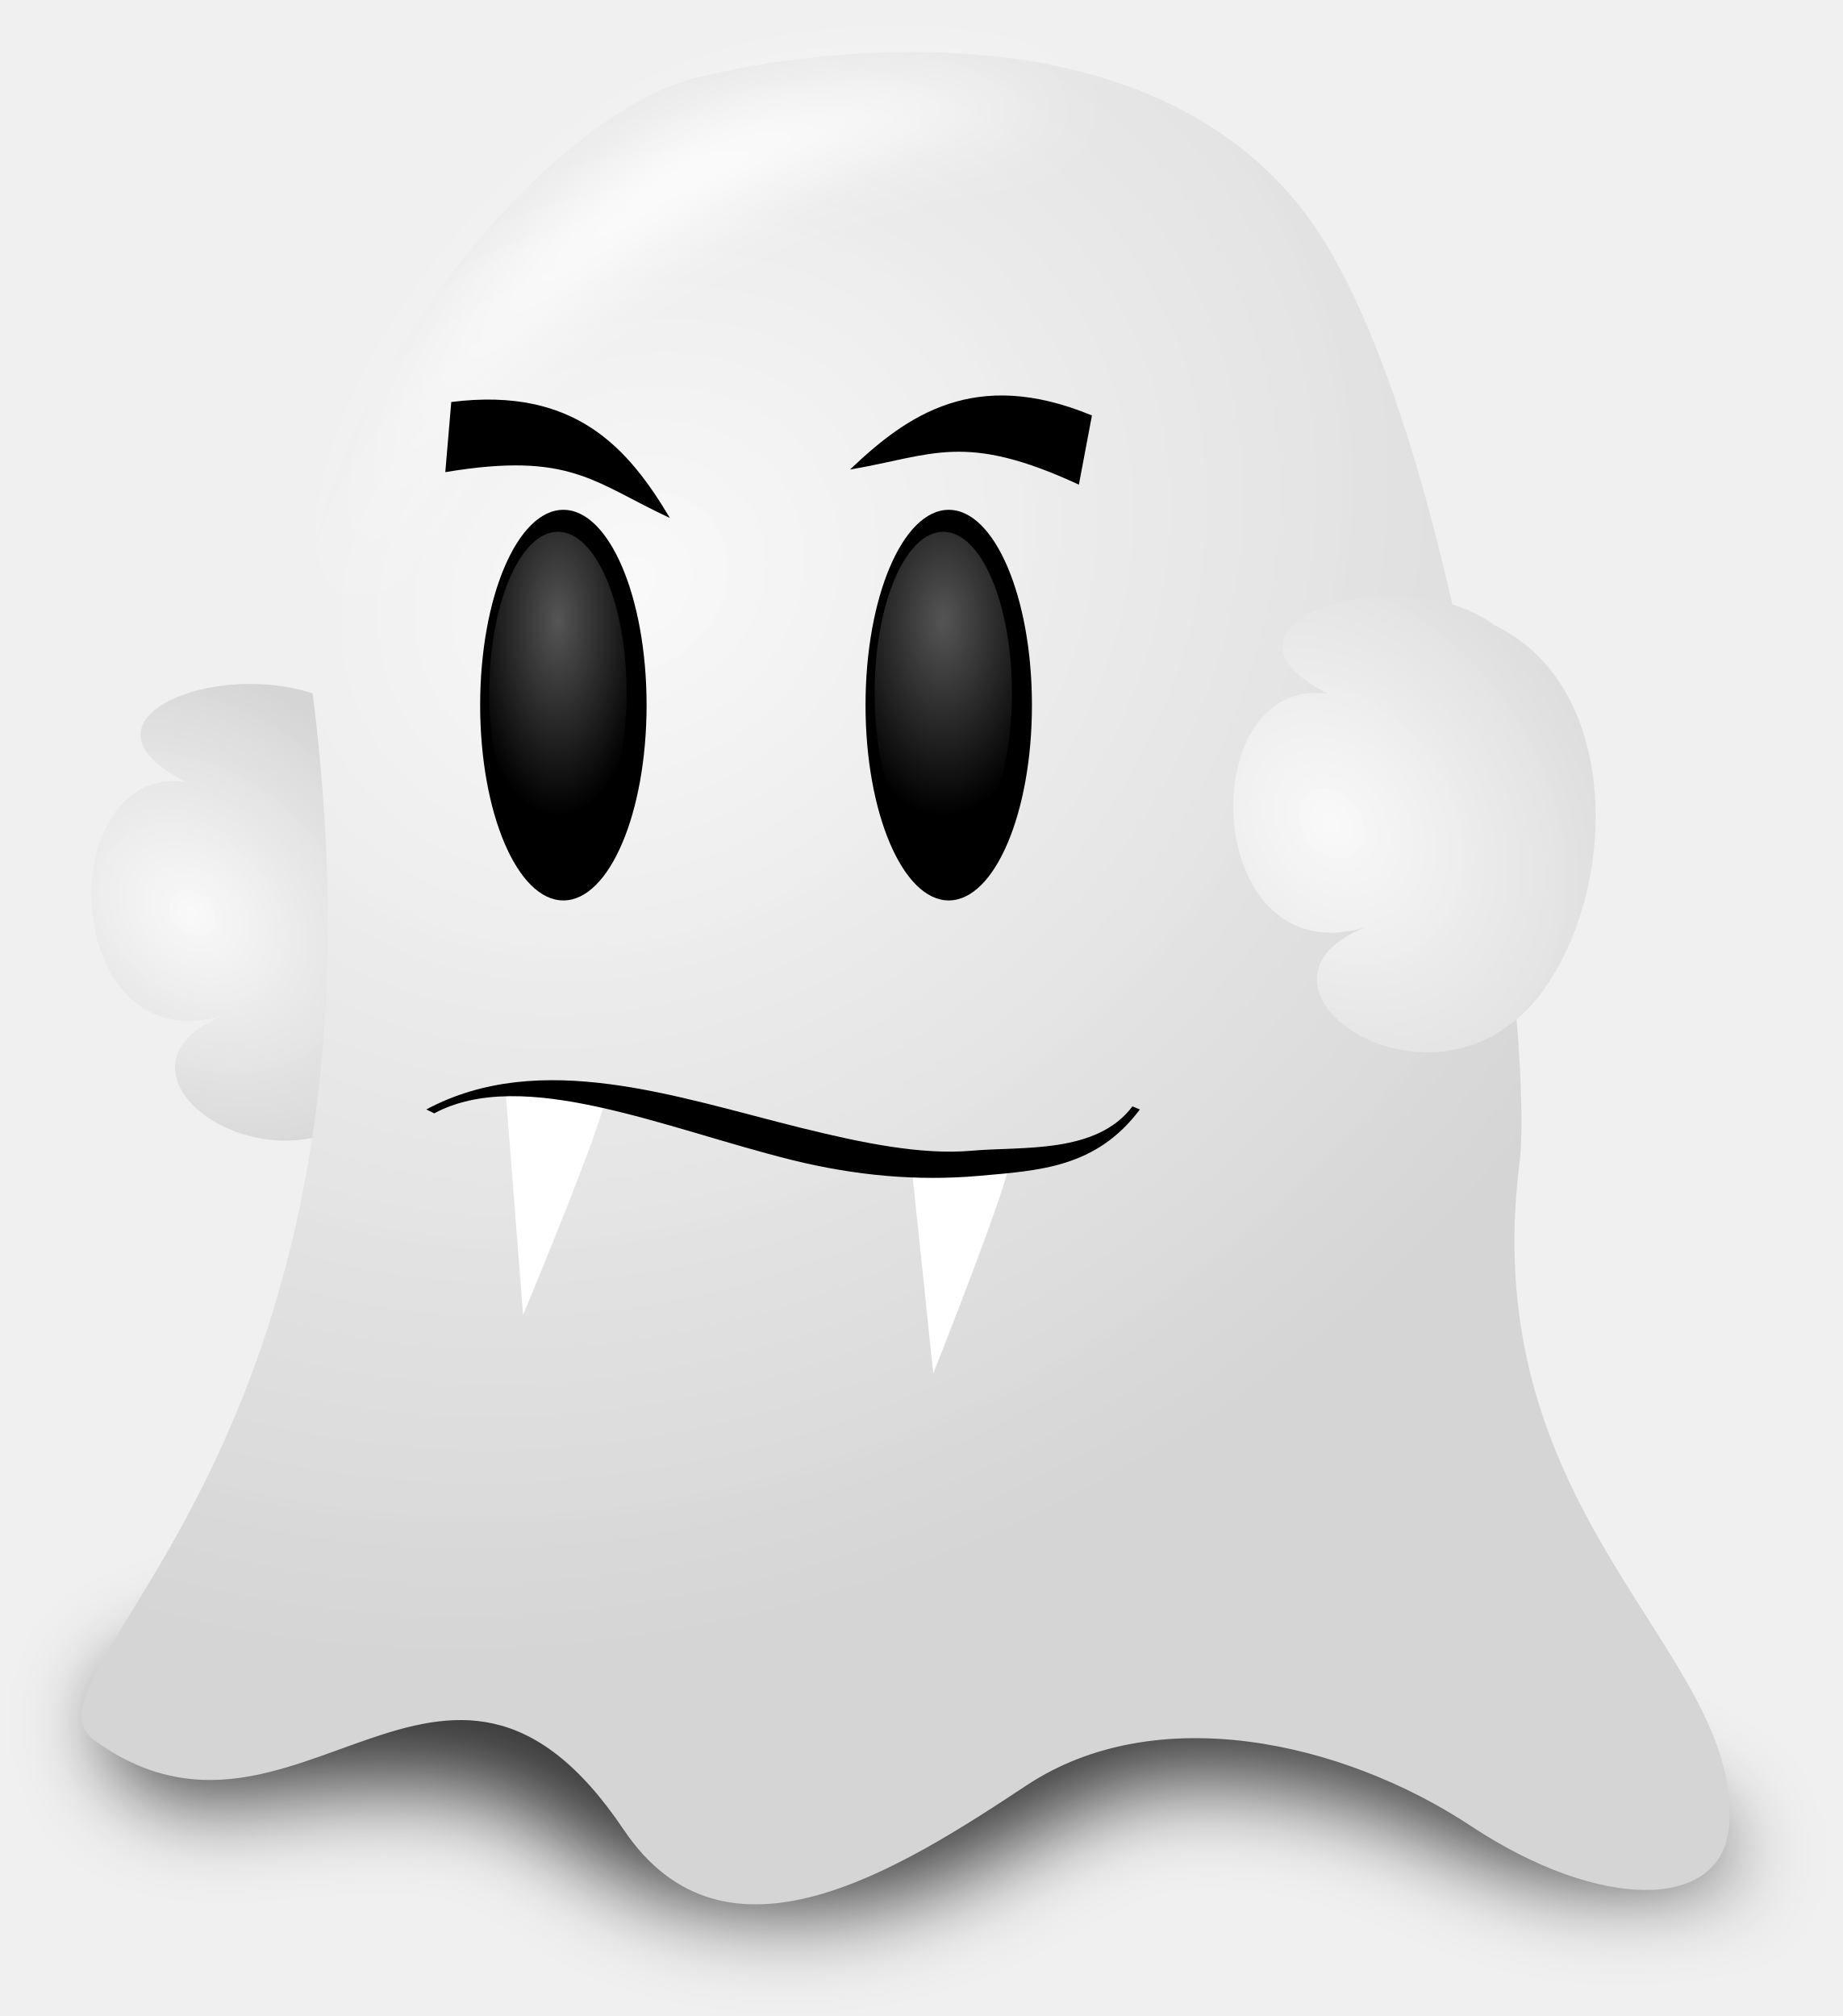
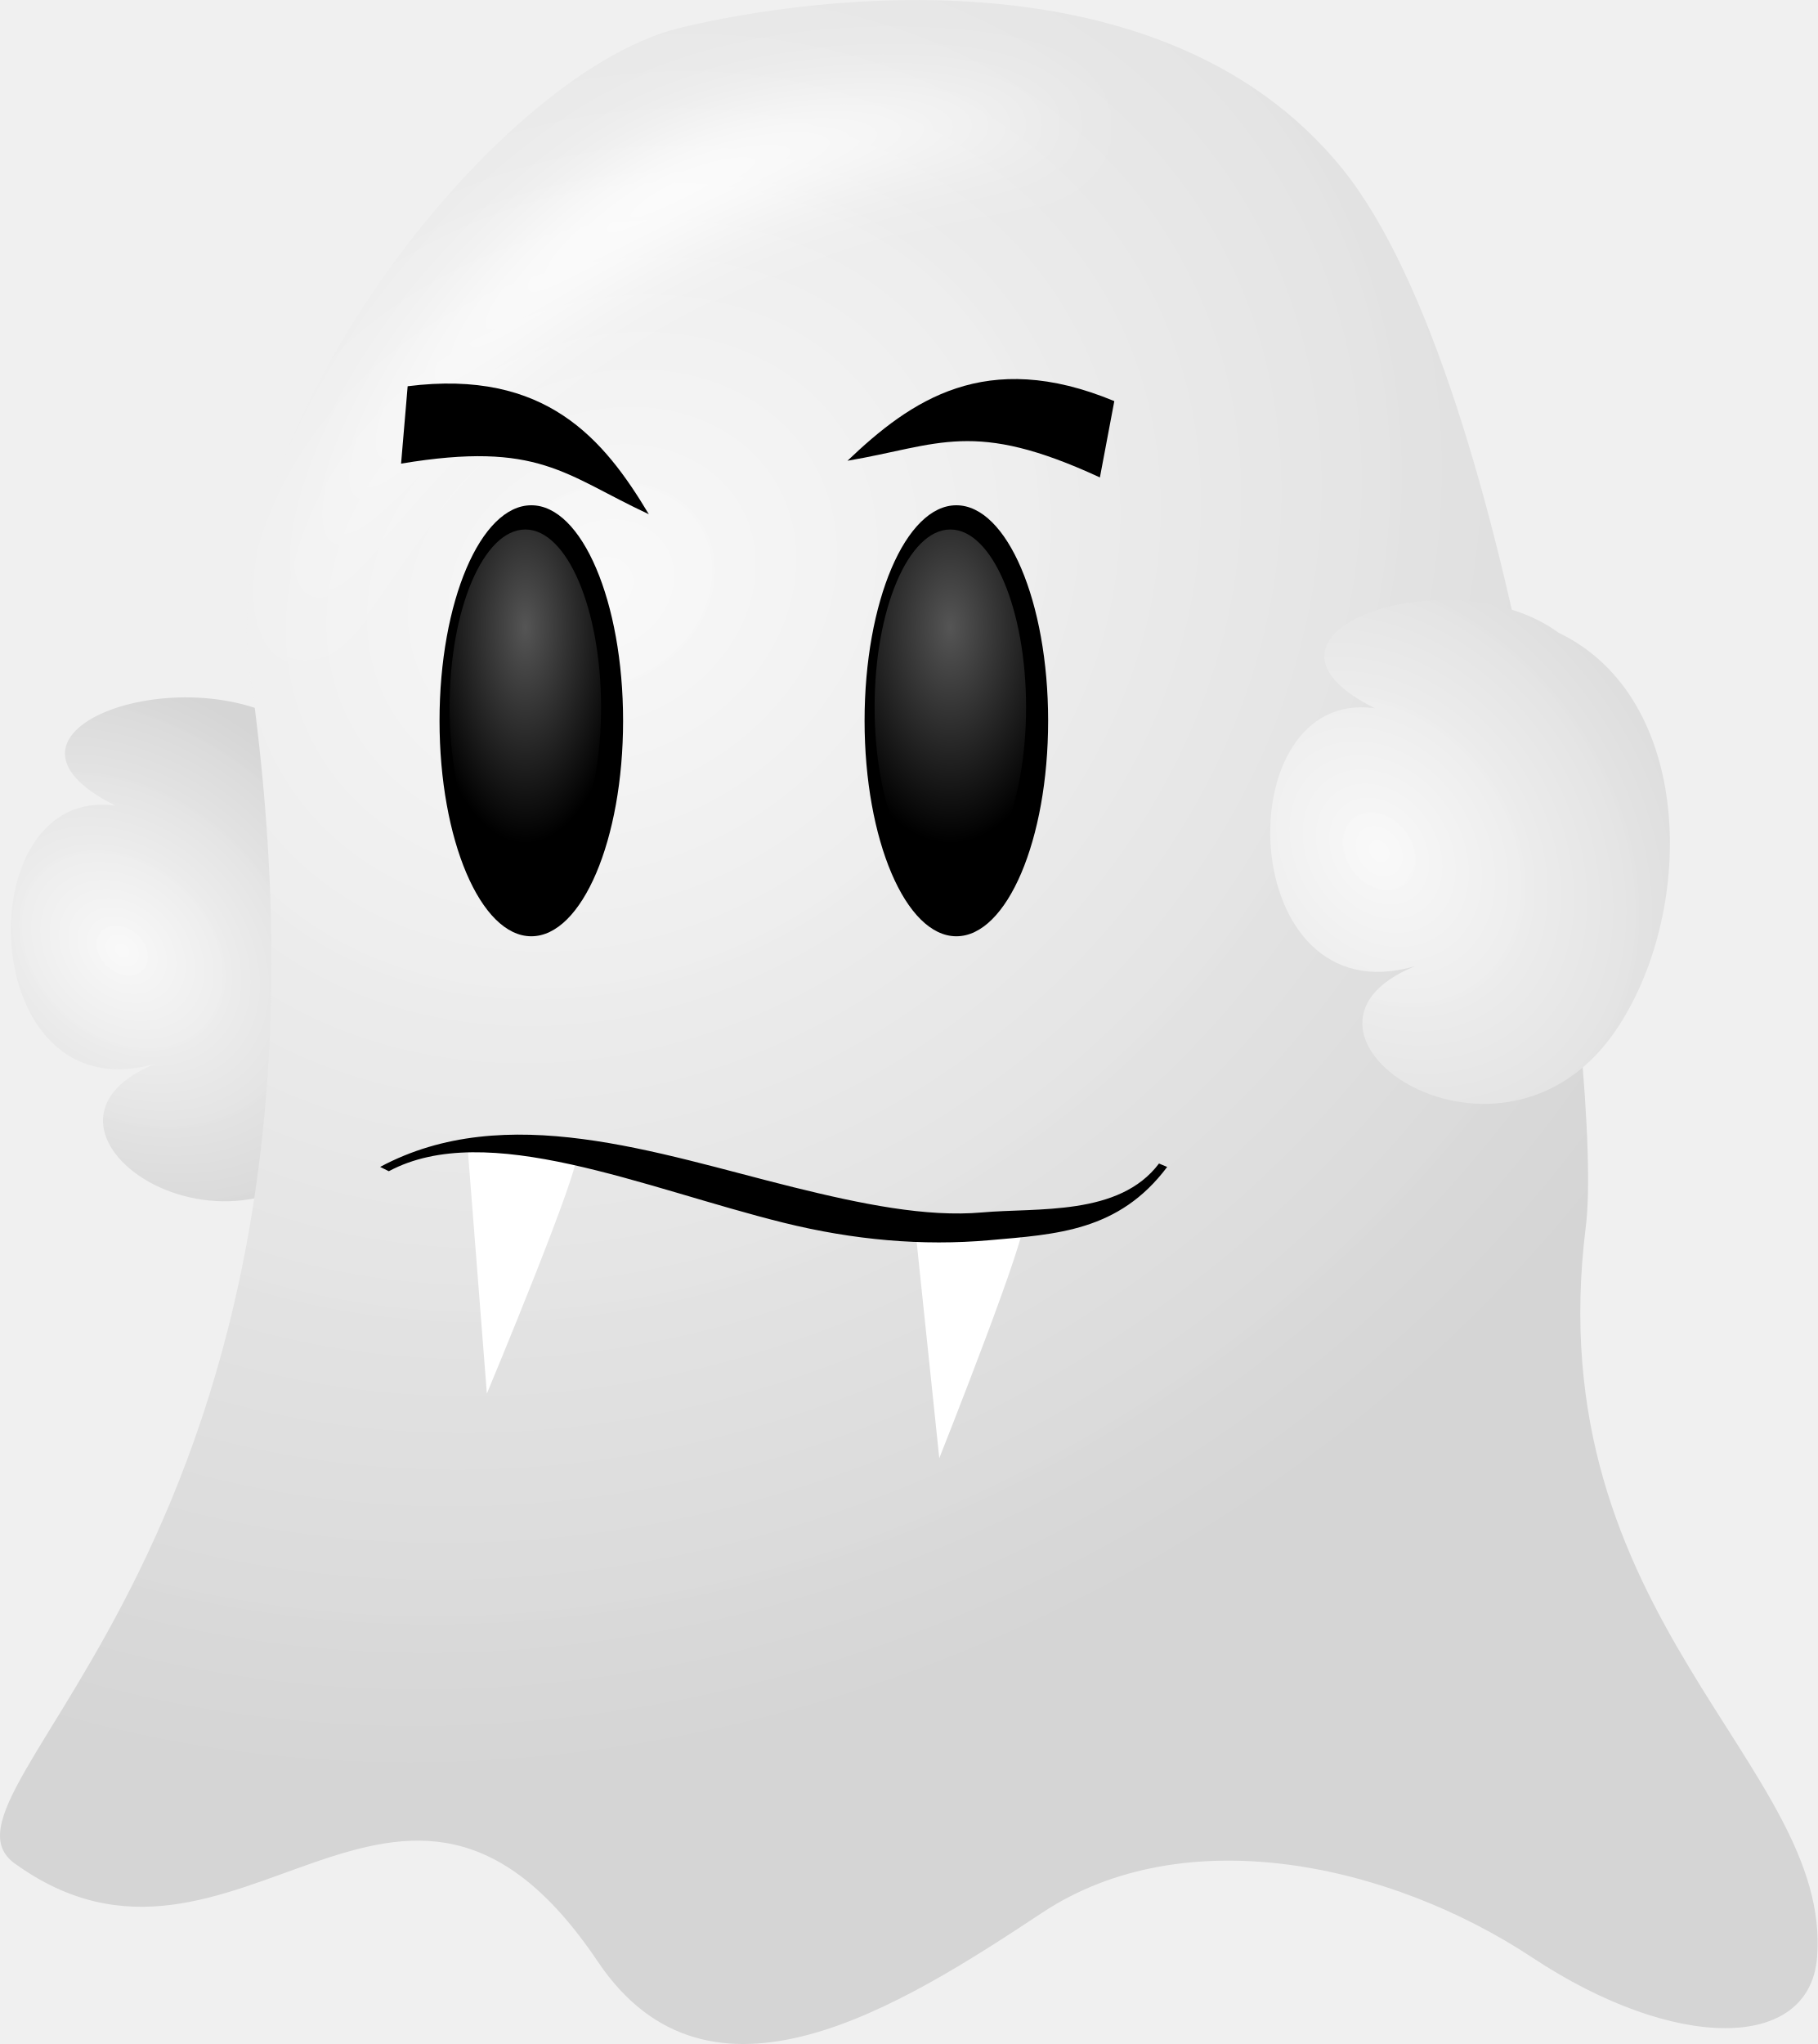
- <svg xmlns="http://www.w3.org/2000/svg" xmlns:xlink="http://www.w3.org/1999/xlink" width="57.393mm" height="62.811mm" version="1.1" viewBox="0 0 57.393 62.811">
+ <svg xmlns="http://www.w3.org/2000/svg" xmlns:xlink="http://www.w3.org/1999/xlink" width="51.334mm" height="57.715mm" version="1.1" viewBox="0 0 51.334 57.715">
  <defs>
    <filter id="i" x="-.124" y="-.171" width="1.248" height="1.341">
      <feGaussianBlur stdDeviation=".755" />
-     </filter>
-     <filter id="l" x="-.06" y="-.338" width="1.121" height="1.677">
-       <feGaussianBlur stdDeviation=".84" />
    </filter>
    <filter id="k" x="-.212" y="-.16" width="1.424" height="1.32" />
    <filter id="j" x="-.212" y="-.16" width="1.424" height="1.32" />
    <filter id="c" x="-.107" y="-.046" width="1.214" height="1.092" />
    <linearGradient id="b">
      <stop stop-color="#555" offset="0" />
      <stop offset="1" />
    </linearGradient>
    <linearGradient id="a">
      <stop stop-color="#f9f9f9" stop-opacity=".985" offset="0" />
      <stop stop-color="#d5d5d5" offset="1" />
    </linearGradient>
-     <radialGradient id="h" cx="19.253" cy="1019.9" r="18.408" gradientTransform="matrix(.92247 1.4773 -1.7626 1.0834 1858.6 -1023.6)" gradientUnits="userSpaceOnUse" xlink:href="#a" />
-     <radialGradient id="g" cx="24.035" cy="17.538" r="1.533" gradientTransform="matrix(-2.4057e-6 3.977 -1.8725 -3.4078e-6 109.37 15.397)" gradientUnits="userSpaceOnUse" xlink:href="#b" />
-     <radialGradient id="f" cx="24.035" cy="17.538" r="1.533" gradientTransform="matrix(-2.2404e-7 3.977 -2.2408 -3.4078e-6 127.83 15.397)" gradientUnits="userSpaceOnUse" xlink:href="#b" />
-     <radialGradient id="e" cx="9.304" cy="1025.5" r="3.674" gradientTransform="matrix(1.8673 1.7076 -1.3228 1.4239 1404.3 -1356)" gradientUnits="userSpaceOnUse" xlink:href="#a" />
-     <radialGradient id="d" cx="9.304" cy="1025.5" r="3.674" gradientTransform="matrix(2.2053 3.0149 -2.3835 1.7161 2524.4 -1670.6)" gradientUnits="userSpaceOnUse" xlink:href="#a" />
+     <radialGradient id="h" cx="19.253" cy="1019.9" r="18.408" gradientTransform="matrix(.92247 1.4773 -1.7626 1.0834 1842.5 -1033.7)" gradientUnits="userSpaceOnUse" xlink:href="#a" />
+     <radialGradient id="g" cx="24.035" cy="17.538" r="1.533" gradientTransform="matrix(-2.4057e-6 3.977 -1.8725 -3.4078e-6 93.252 5.2953)" gradientUnits="userSpaceOnUse" xlink:href="#b" />
+     <radialGradient id="f" cx="24.035" cy="17.538" r="1.533" gradientTransform="matrix(-2.2404e-7 3.977 -2.2408 -3.4078e-6 111.71 5.2953)" gradientUnits="userSpaceOnUse" xlink:href="#b" />
+     <radialGradient id="e" cx="9.304" cy="1025.5" r="3.674" gradientTransform="matrix(1.8673 1.7076 -1.3228 1.4239 1388.2 -1366.1)" gradientUnits="userSpaceOnUse" xlink:href="#a" />
+     <radialGradient id="d" cx="9.304" cy="1025.5" r="3.674" gradientTransform="matrix(2.2053 3.0149 -2.3835 1.7161 2508.3 -1680.7)" gradientUnits="userSpaceOnUse" xlink:href="#a" />
  </defs>
-   <g transform="translate(-59.15 -91.651)">
-     <path d="m70.154 113.89c-3.049-2.24-9.485 0-5.194 2.128-4.239-0.61-3.977 8.771 1.129 7.282-4.558 1.857 2.521 6.694 5.759 1.68 2.168-3.344 2.108-9.259-1.694-11.091z" style="fill:url(#e);stroke-width:.265" />
-     <path transform="matrix(1.5361 0 0 1.6817 50.281 75.906)" d="m40.87 43.934c-5.293 1.032-5.515-1.596-10.88-1.624-3.262-0.017-4.403 2.957-9.665 2.29-2.575-0.326-3.364-1.855-5.116-2.074-4.088-0.513-5.947 1.179-7.343-1.056-0.96-1.537 7.394-2.731 16.061-2.731s18.93 5.23 16.943 5.196z" style="fill-opacity:.769;fill-rule:evenodd;filter:url(#l);stroke-width:.173" />
-     <path d="m62.114 145.89c-2.867-2.072 10.007-8.9 6.697-33.222-1.339-6.644 6.697-17.275 12.054-18.604 2.599-0.645 13.394-2.658 18.752 3.986 4.879 6.05 7.363 25.888 6.864 29.843-1.395 11.074 6.976 15.226 6.529 20.653-0.218 2.649-4.018 2.658-8.036 0-4.018-2.658-9.822-3.931-13.84-1.274-4.018 2.658-9.404 6.075-12.557 1.384-5.581-8.305-10.228 1.738-16.463-2.768z" style="fill:url(#h);stroke-width:.265" />
-     <path d="m74.901 125.68 0.543 6.938s2.784-6.668 2.512-6.736c-0.272-0.067-2.784-0.202-3.055-0.202z" style="fill:#fff;stroke-width:.265" />
-     <path d="m79.291 113.62c0 3.361-1.161 6.085-2.592 6.085s-2.592-2.724-2.592-6.085 1.161-6.085 2.592-6.085 2.592 2.724 2.592 6.085z" style="fill-rule:evenodd;stroke-width:.291" />
-     <path d="m78.669 113.24c0 2.773-0.958 5.021-2.139 5.021s-2.139-2.248-2.139-5.021 0.958-5.021 2.139-5.021 2.139 2.248 2.139 5.021z" style="fill-rule:evenodd;fill:url(#g);stroke-width:.24" />
-     <path d="m91.295 113.62c0 3.361-1.161 6.085-2.592 6.085s-2.592-2.724-2.592-6.085 1.161-6.085 2.592-6.085 2.592 2.724 2.592 6.085z" style="fill-rule:evenodd;stroke-width:.291" />
-     <path d="m90.672 113.24c0 2.773-0.958 5.021-2.139 5.021s-2.139-2.248-2.139-5.021 0.958-5.021 2.139-5.021 2.139 2.248 2.139 5.021z" style="fill-rule:evenodd;fill:url(#f);stroke-width:.24" />
-     <path transform="matrix(1.5361 0 0 1.5241 50.733 -1446.5)" d="m17.421 1020.7c-1.299 0.271-1.33 1.387-1.833 2.188 0 0 0.034-3.34 1.833-2.188z" style="fill-opacity:.862;fill:#fff;filter:url(#k);stroke-width:.173" />
-     <path transform="matrix(1.5361 0 0 1.5241 50.733 -1446.5)" d="m25.213 1020.7c-1.299 0.271-1.33 1.387-1.833 2.188 0 0 0.034-3.34 1.833-2.188z" style="fill-opacity:.862;fill:#fff;filter:url(#j);stroke-width:.173" />
-     <path transform="matrix(1.5361 0 0 1.5241 50.733 84.319)" d="m12.64 17.241c-0.067-1.198 1.199-6.106 5.834-9.281 2.384-1.633 6.359-1.605 8.75-0.795-5.665 0.141-13.389 4.042-14.584 10.076z" style="fill:#fff;filter:url(#i);stroke-width:.173" />
-     <path d="m85.628 106.28c1.784-1.701 3.901-3.192 7.536-1.684l-0.407 2.155c-3.581-1.656-4.528-0.913-7.128-0.471z" style="stroke-width:.265" />
-     <path d="m80.018 107.79c-1.264-2.111-2.904-4.108-6.811-3.614l-0.186 2.185c3.896-0.65 4.61 0.317 6.997 1.429z" style="stroke-width:.265" />
-     <path d="m87.52 127.75 0.701 6.692s2.636-6.631 2.361-6.681c-0.275-0.05-2.791-0.027-3.062-0.015z" style="fill:#fff;stroke-width:.265" />
-     <path d="m94.427 126.12c-1.122 1.495-3.433 1.243-5.003 1.383-1.569 0.139-3.401-0.237-5.329-0.714-3.856-0.955-8.109-2.475-11.665-0.572l0.245 0.122c2.765-1.481 7.208 0.478 11.152 1.455 1.972 0.488 3.915 0.661 5.809 0.493 1.894-0.168 3.654-0.248 5.021-2.069l-0.23-0.096z" style="stroke-width:.265" />
-     <path d="m105.72 111.14c-3.049-2.24-9.485 0-5.194 2.128-4.239-0.61-3.977 8.771 1.129 7.282-4.558 1.857 2.521 6.694 5.759 1.68 2.168-3.344 2.108-9.259-1.694-11.091z" style="fill:url(#d);stroke-width:.265" />
-     <path transform="matrix(1.5361 0 0 1.5241 50.733 -1446.5)" d="m34.375 1021.8c-1.84-0.259-2.585 0.4-2.531 1.156 0.605-0.528 1.511-0.877 2.531-1.156zm-2.156 1.875c-2.438 0.219-1.156 3.594-1.156 3.594-0.275-2.189 0.458-3.021 1.156-3.594zm1 4.75c-1.688 0.688-0.219 1.812-0.219 1.812-0.505-1.015-0.061-1.341 0.219-1.812z" style="fill-opacity:.991;fill:#fff;filter:url(#c);stroke-width:.173" />
-     <path transform="matrix(1.5361 0 0 1.5241 50.733 -1446.5)" d="m11.22 1023.5c-1.84-0.259-2.585 0.4-2.531 1.156 0.605-0.528 1.511-0.877 2.531-1.156zm-2.156 1.875c-2.438 0.219-1.156 3.594-1.156 3.594-0.275-2.189 0.458-3.021 1.156-3.594zm1 4.75c-1.688 0.688-0.219 1.812-0.219 1.812-0.505-1.015-0.061-1.341 0.219-1.812z" style="fill-opacity:.991;fill:#fff;filter:url(#c);stroke-width:.173" />
+   <g transform="translate(-45.576 -83.168)">
+     <path d="m54.036 103.79c-3.049-2.24-9.485 0-5.194 2.128-4.239-0.61-3.977 8.771 1.129 7.282-4.558 1.857 2.521 6.694 5.759 1.68 2.168-3.344 2.108-9.259-1.694-11.091z" style="fill:url(#e);stroke-width:.265" />
+     <path d="m45.996 135.79c-2.867-2.072 10.007-8.9 6.697-33.222-1.339-6.644 6.697-17.275 12.054-18.604 2.599-0.645 13.394-2.658 18.752 3.986 4.879 6.05 7.363 25.888 6.864 29.843-1.395 11.074 6.976 15.226 6.529 20.653-0.218 2.649-4.018 2.658-8.036 0s-9.822-3.931-13.84-1.274-9.404 6.075-12.557 1.384c-5.581-8.305-10.228 1.738-16.463-2.768z" style="fill:url(#h);stroke-width:.265" />
+     <path d="m58.783 115.58 0.543 6.938s2.784-6.668 2.512-6.736c-0.272-0.067-2.784-0.202-3.055-0.202z" style="fill:#fff;stroke-width:.265" />
+     <path d="m63.173 103.52c0 3.361-1.161 6.085-2.592 6.085s-2.592-2.724-2.592-6.085c0-3.361 1.161-6.085 2.592-6.085s2.592 2.724 2.592 6.085z" style="fill-rule:evenodd;stroke-width:.291" />
+     <path d="m62.551 103.14c0 2.773-0.958 5.021-2.139 5.021s-2.139-2.248-2.139-5.021c0-2.773 0.958-5.021 2.139-5.021s2.139 2.248 2.139 5.021z" style="fill-rule:evenodd;fill:url(#g);stroke-width:.24" />
+     <path d="m75.177 103.52c0 3.361-1.161 6.085-2.592 6.085s-2.592-2.724-2.592-6.085c0-3.361 1.161-6.085 2.592-6.085s2.592 2.724 2.592 6.085z" style="fill-rule:evenodd;stroke-width:.291" />
+     <path d="m74.554 103.14c0 2.773-0.958 5.021-2.139 5.021s-2.139-2.248-2.139-5.021c0-2.773 0.958-5.021 2.139-5.021s2.139 2.248 2.139 5.021z" style="fill-rule:evenodd;fill:url(#f);stroke-width:.24" />
+     <path transform="matrix(1.5361 0 0 1.5241 34.615 -1456.6)" d="m17.421 1020.7c-1.299 0.271-1.33 1.387-1.833 2.188 0 0 0.034-3.34 1.833-2.188z" style="fill-opacity:.862;fill:#fff;filter:url(#k);stroke-width:.173" />
+     <path transform="matrix(1.5361 0 0 1.5241 34.615 -1456.6)" d="m25.213 1020.7c-1.299 0.271-1.33 1.387-1.833 2.188 0 0 0.034-3.34 1.833-2.188z" style="fill-opacity:.862;fill:#fff;filter:url(#j);stroke-width:.173" />
+     <path transform="matrix(1.5361 0 0 1.5241 34.481 75.955)" d="m12.64 17.241c-0.067-1.198 1.199-6.106 5.834-9.281 2.384-1.633 6.359-1.605 8.75-0.795-5.665 0.141-13.389 4.042-14.584 10.076z" style="fill:#fff;filter:url(#i);stroke-width:.173" />
+     <path d="m69.51 96.178c1.784-1.701 3.901-3.192 7.536-1.684l-0.407 2.155c-3.581-1.656-4.528-0.913-7.128-0.471z" style="stroke-width:.265" />
+     <path d="m63.9 97.688c-1.264-2.111-2.904-4.108-6.811-3.614l-0.186 2.185c3.896-0.65 4.61 0.317 6.997 1.429z" style="stroke-width:.265" />
+     <path d="m71.402 117.65 0.701 6.692s2.636-6.631 2.361-6.681c-0.275-0.05-2.791-0.027-3.062-0.015z" style="fill:#fff;stroke-width:.265" />
+     <path d="m78.309 116.02c-1.122 1.495-3.433 1.243-5.003 1.383-1.569 0.139-3.401-0.237-5.329-0.714-3.856-0.955-8.109-2.475-11.665-0.572l0.245 0.122c2.765-1.481 7.208 0.478 11.152 1.455 1.972 0.488 3.915 0.661 5.809 0.493s3.654-0.248 5.021-2.069l-0.23-0.096z" style="stroke-width:.265" />
+     <path d="m89.602 101.04c-3.049-2.24-9.485 0-5.194 2.128-4.239-0.61-3.977 8.771 1.129 7.282-4.558 1.857 2.521 6.694 5.759 1.68 2.168-3.344 2.108-9.259-1.694-11.091z" style="fill:url(#d);stroke-width:.265" />
+     <path transform="matrix(1.5361 0 0 1.5241 34.615 -1456.6)" d="m34.375 1021.8c-1.84-0.259-2.585 0.4-2.531 1.156 0.605-0.528 1.511-0.877 2.531-1.156zm-2.156 1.875c-2.438 0.219-1.156 3.594-1.156 3.594-0.275-2.189 0.458-3.021 1.156-3.594zm1 4.75c-1.688 0.688-0.219 1.812-0.219 1.812-0.505-1.015-0.061-1.341 0.219-1.812z" style="fill-opacity:.991;fill:#fff;filter:url(#c);stroke-width:.173" />
+     <path transform="matrix(1.5361 0 0 1.5241 34.615 -1456.6)" d="m11.22 1023.5c-1.84-0.259-2.585 0.4-2.531 1.156 0.605-0.528 1.511-0.877 2.531-1.156zm-2.156 1.875c-2.438 0.219-1.156 3.594-1.156 3.594-0.275-2.189 0.458-3.021 1.156-3.594zm1 4.75c-1.688 0.688-0.219 1.812-0.219 1.812-0.505-1.015-0.061-1.341 0.219-1.812z" style="fill-opacity:.991;fill:#fff;filter:url(#c);stroke-width:.173" />
  </g>
</svg>
